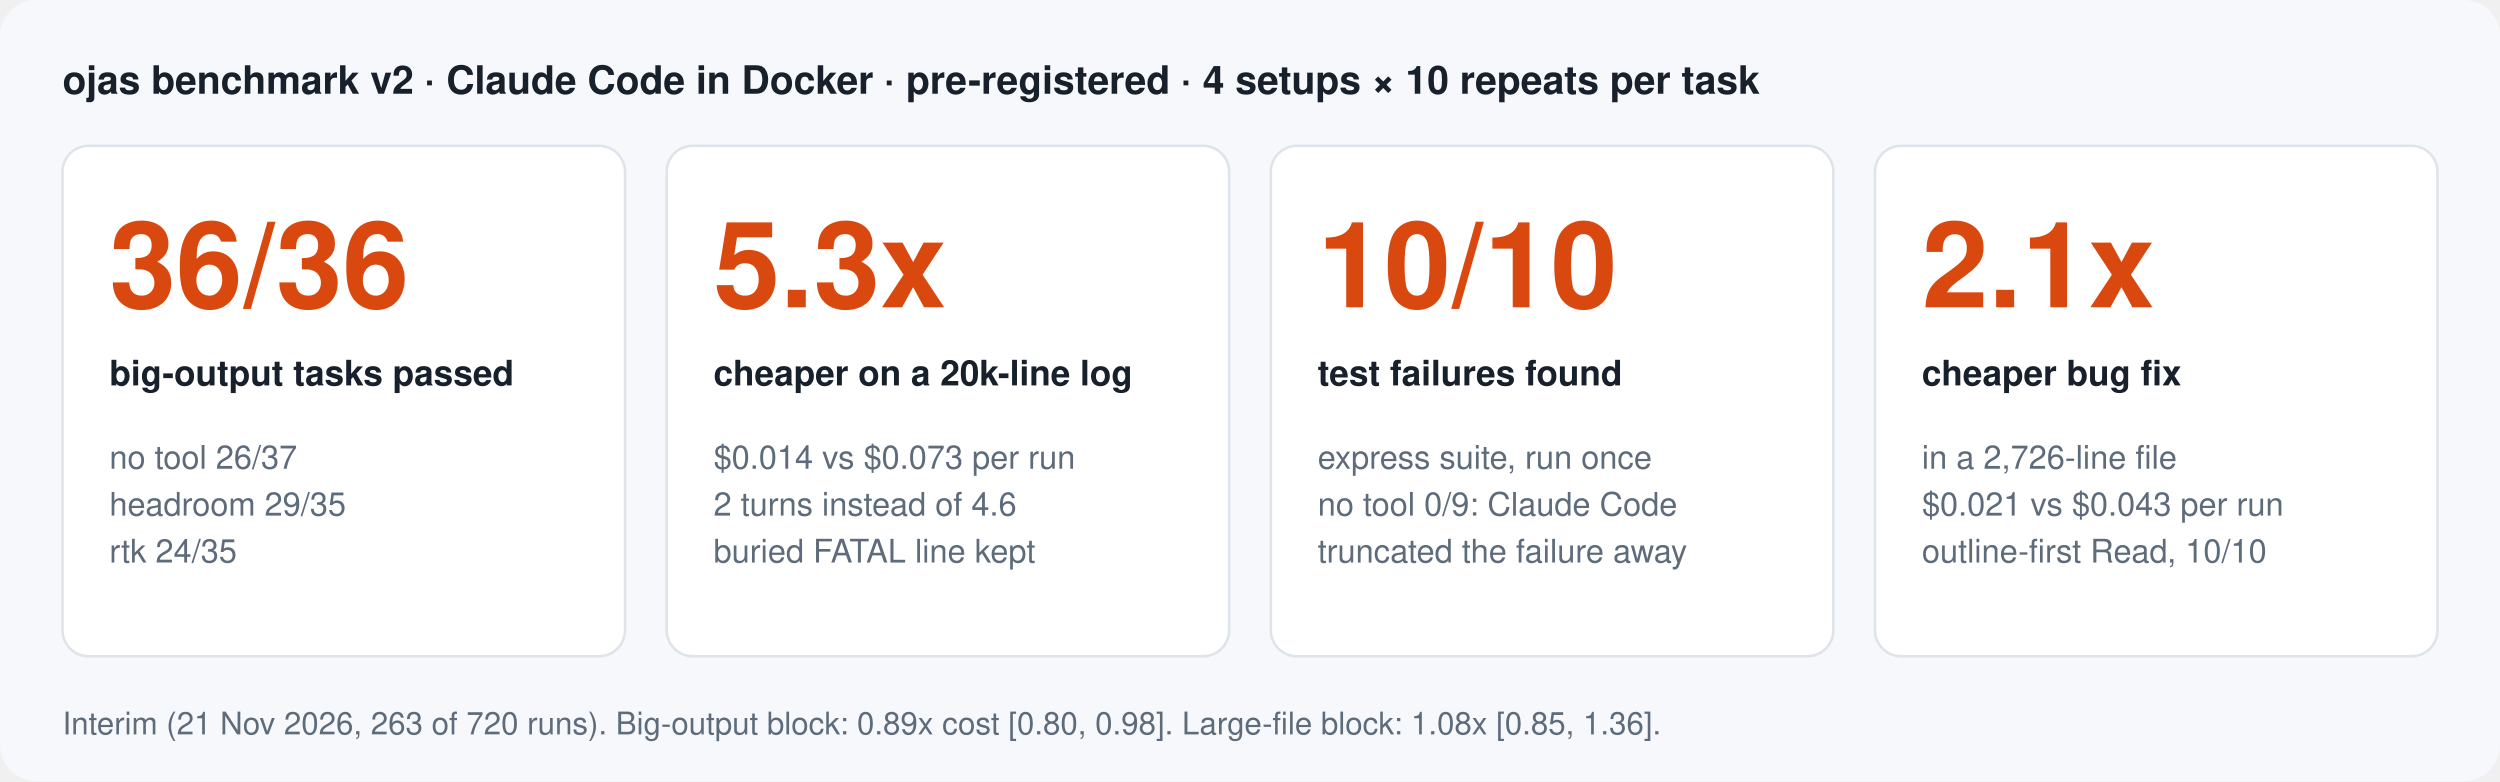
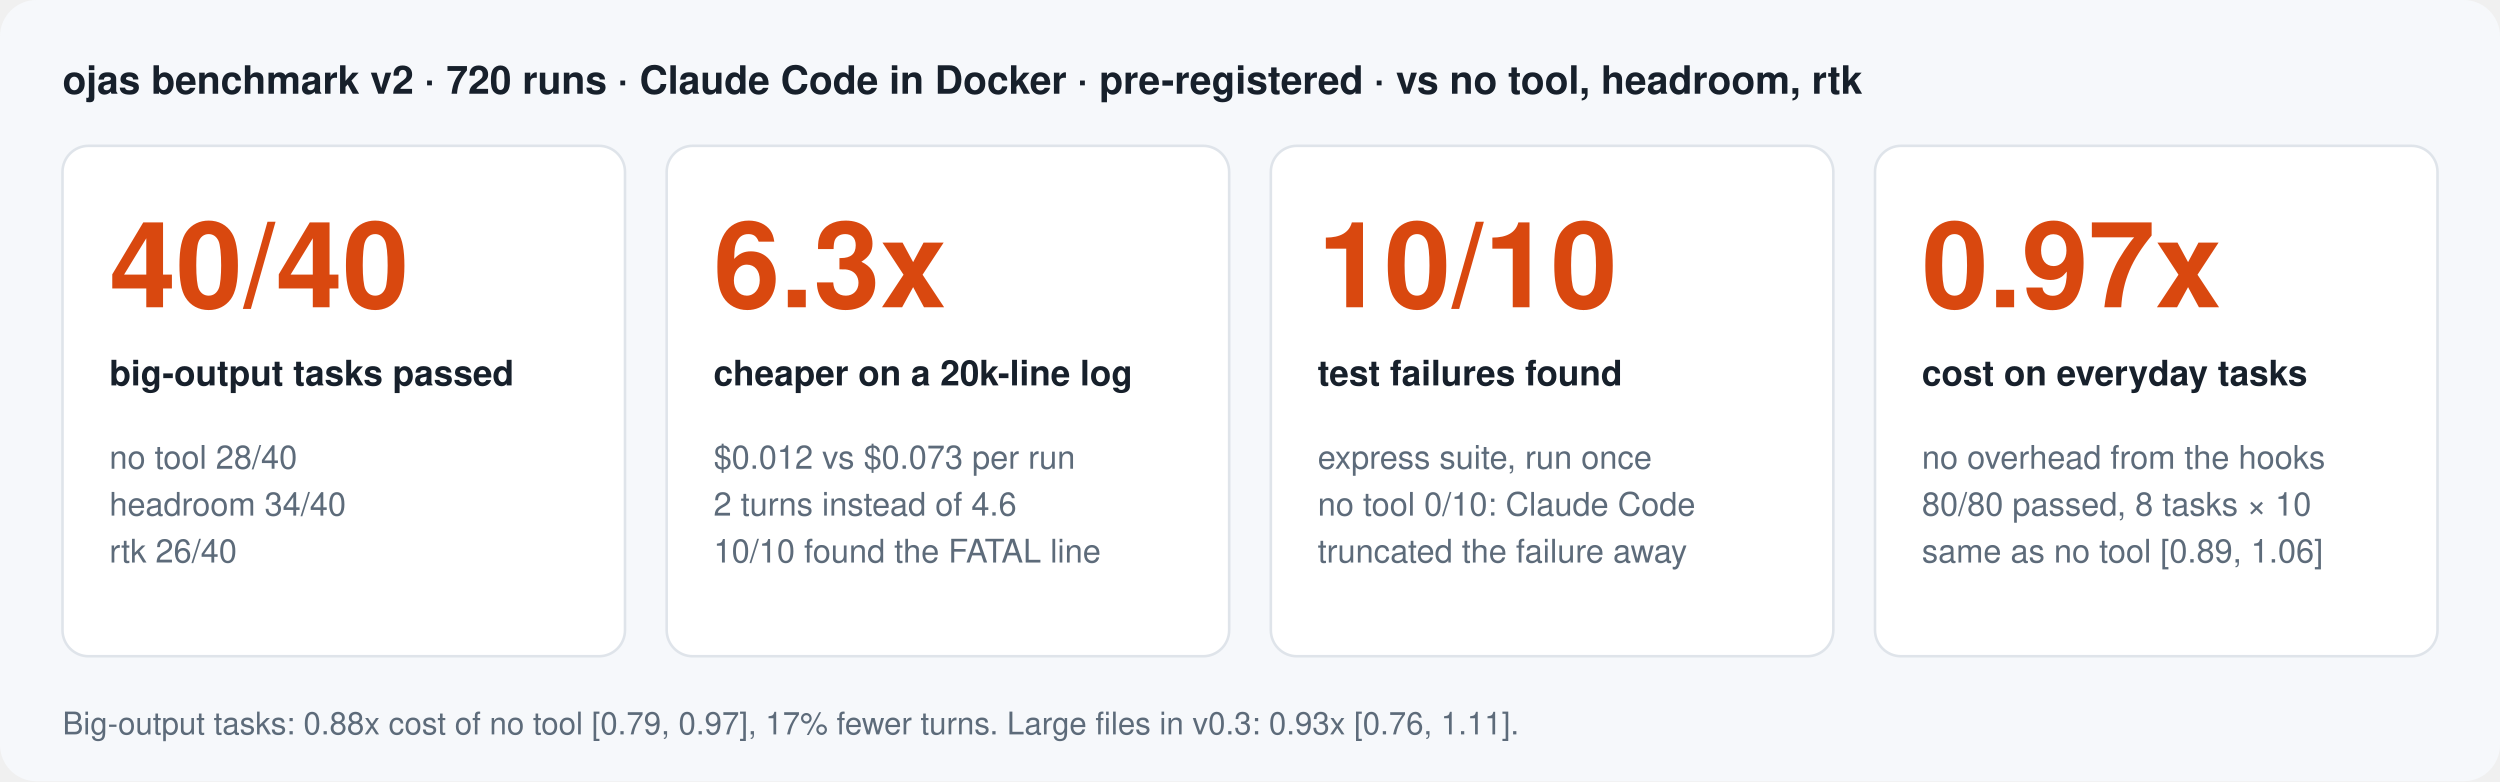
- <svg xmlns="http://www.w3.org/2000/svg" viewBox="0 0 960 300" width="960" height="300" role="img" aria-label="ojas benchmark v2 highlights: 36 of 36 big-output tasks passed; 5.3x cheaper on a 20,000-line log; 10 of 10 test-suite failures found where no tool found 0 of 9; 2.1x cheaper bug fix in a 2,700-line file">
+ <svg xmlns="http://www.w3.org/2000/svg" viewBox="0 0 960 300" width="960" height="300" role="img" aria-label="ojas benchmark v2 highlights: 40 of 40 big-output tasks passed; 6.3x cheaper on a 20,000-line log; 10 of 10 test-suite failures found where no tool found 0 of 10; same cost as no tool on everyday tasks with 80 of 80 passed">
  <style>
    .bg{fill:#f6f8fb}.card{fill:#ffffff;stroke:#dfe4ea}.big{fill:#d9480f}.lab{fill:#17202b}.sub{fill:#5d6b7a}.head{fill:#17202b}.foot{fill:#5d6b7a}
    @media (prefers-color-scheme: dark){.bg{fill:#0d1117}.card{fill:#161b22;stroke:#30363d}.big{fill:#f2a13b}.lab{fill:#e6edf3}.sub{fill:#8b949e}.head{fill:#e6edf3}.foot{fill:#8b949e}}
    text{font-family:-apple-system,"Segoe UI",Helvetica,Arial,sans-serif}
    .big{font-size:46px;font-weight:700}
    .lab{font-size:13.5px;font-weight:600}
    .sub{font-size:12.5px}
    .head{font-size:15px;font-weight:600}
    .foot{font-size:12px}
  </style>
  <rect class="bg" x="0" y="0" width="960" height="300" rx="14" />
-   <text class="head" x="24" y="36">ojas benchmark v2 · Claude Code in Docker · pre-registered · 4 setups × 10 repeats per task</text>
+   <text class="head" x="24" y="36">ojas benchmark v2 · 720 runs · Claude Code in Docker · pre-registered · vs no tool, headroom, rtk</text>
  <rect class="card" x="24" y="56" width="216" height="196" rx="10" />
-   <text class="big" x="42" y="118">36/36</text>
+   <text class="big" x="42" y="118">40/40</text>
  <text class="lab" x="42" y="148">big-output tasks passed</text>
-   <text class="sub" x="42" y="180">no tool 26/37</text>
-   <text class="sub" x="42" y="198">headroom 29/35</text>
-   <text class="sub" x="42" y="216">rtk 24/35</text>
+   <text class="sub" x="42" y="180">no tool 28/40</text>
+   <text class="sub" x="42" y="198">headroom 34/40</text>
+   <text class="sub" x="42" y="216">rtk 26/40</text>
  <rect class="card" x="256" y="56" width="216" height="196" rx="10" />
-   <text class="big" x="274" y="118">5.3x</text>
+   <text class="big" x="274" y="118">6.3x</text>
  <text class="lab" x="274" y="148">cheaper on a 20k-line log</text>
-   <text class="sub" x="274" y="180">$0.014 vs $0.073 per run</text>
+   <text class="sub" x="274" y="180">$0.012 vs $0.073 per run</text>
  <text class="sub" x="274" y="198">2 turns instead of 4.6</text>
-   <text class="sub" x="274" y="216">buried FATAL line kept</text>
+   <text class="sub" x="274" y="216">10/10 found the FATAL line</text>
  <rect class="card" x="488" y="56" width="216" height="196" rx="10" />
  <text class="big" x="506" y="118">10/10</text>
  <text class="lab" x="506" y="148">test failures found</text>
  <text class="sub" x="506" y="180">express suite, run once</text>
-   <text class="sub" x="506" y="198">no tool 0/9: Claude Code</text>
+   <text class="sub" x="506" y="198">no tool 0/10: Claude Code</text>
  <text class="sub" x="506" y="216">truncated the failure away</text>
  <rect class="card" x="720" y="56" width="216" height="196" rx="10" />
-   <text class="big" x="738" y="118">2.1x</text>
-   <text class="lab" x="738" y="148">cheaper bug fix</text>
-   <text class="sub" x="738" y="180">in a 2,726-line file</text>
-   <text class="sub" x="738" y="198">$0.021 vs $0.043 per run</text>
-   <text class="sub" x="738" y="216">outline-first Read, 10/10</text>
-   <text class="foot" x="24" y="282">Interim (21 Nov 2026, 263 of 720 runs). Big-output block: 0.89x cost [0.80, 0.98]. Large-file block: 1.08x [0.85, 1.36].</text>
+   <text class="big" x="738" y="118">0.97x</text>
+   <text class="lab" x="738" y="148">cost on everyday tasks</text>
+   <text class="sub" x="738" y="180">no overhead from the hooks</text>
+   <text class="sub" x="738" y="198">80/80 passed, 8 tasks × 10</text>
+   <text class="sub" x="738" y="216">same as no tool [0.89, 1.06]</text>
+   <text class="foot" x="24" y="282">Big-output tasks: 0.88x cost of no tool [0.79, 0.97], 17% fewer turns. Large files in v0.3: 0.93x [0.76, 1.11].</text>
</svg>
